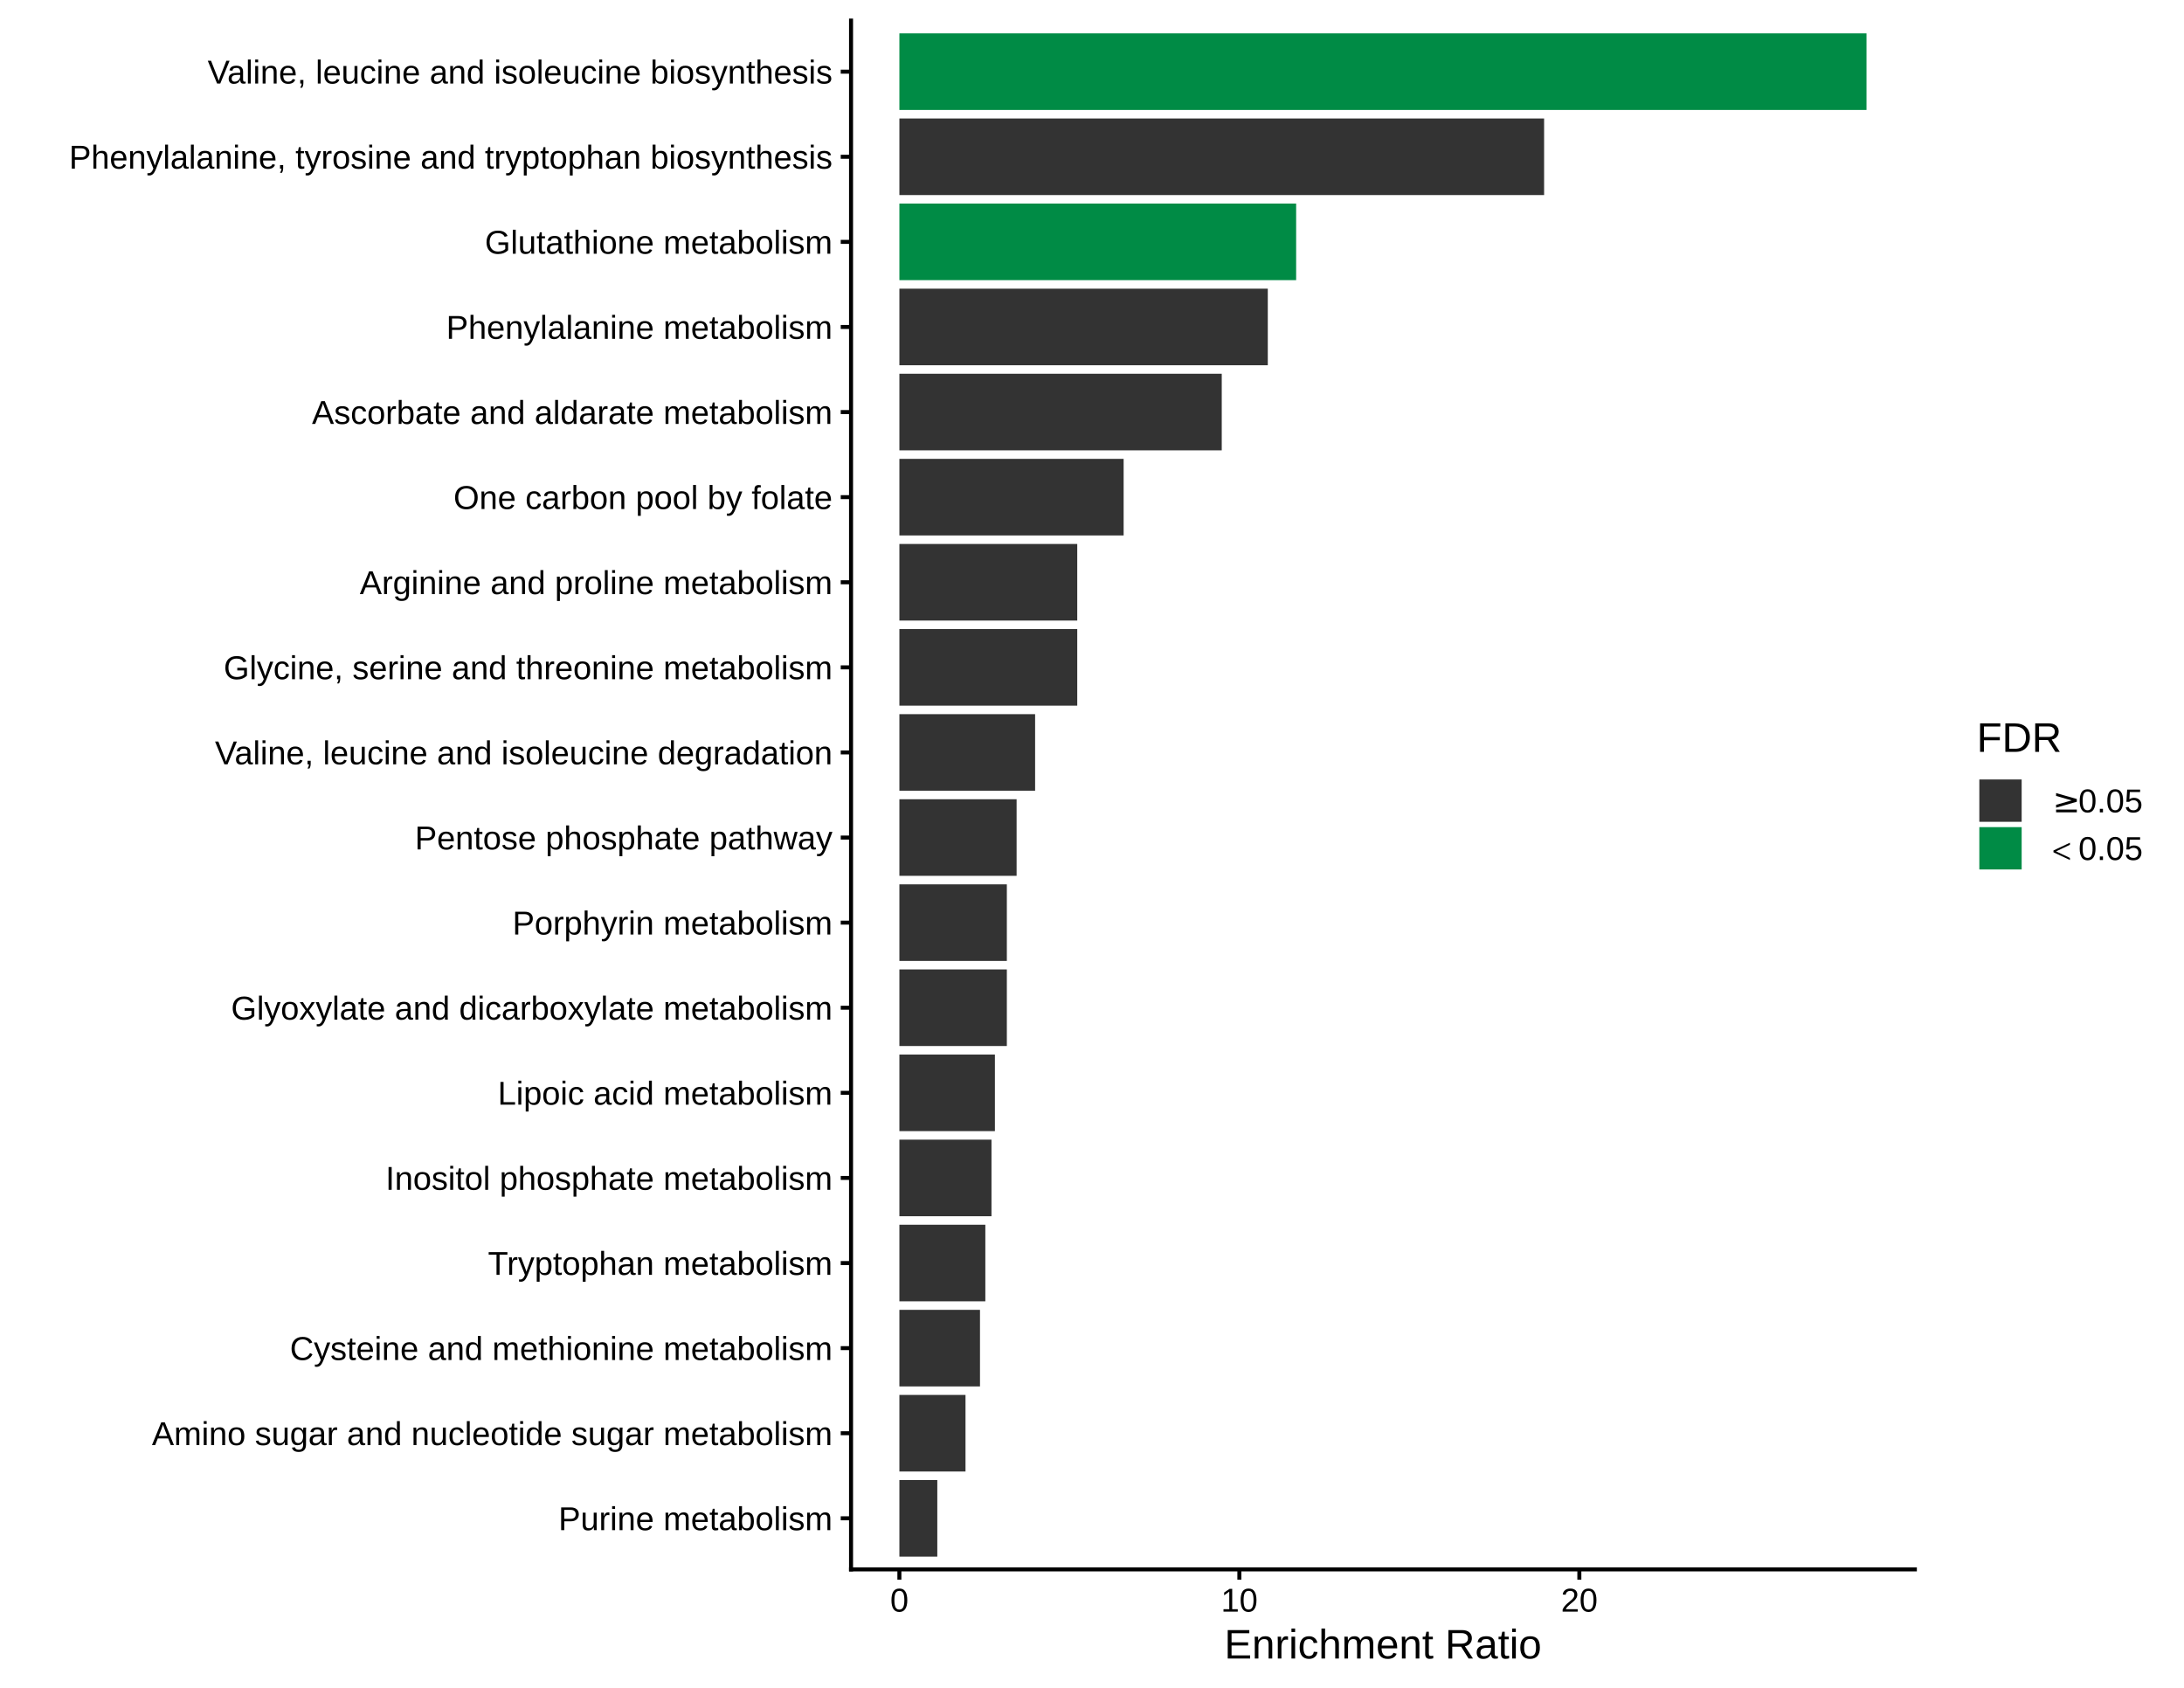
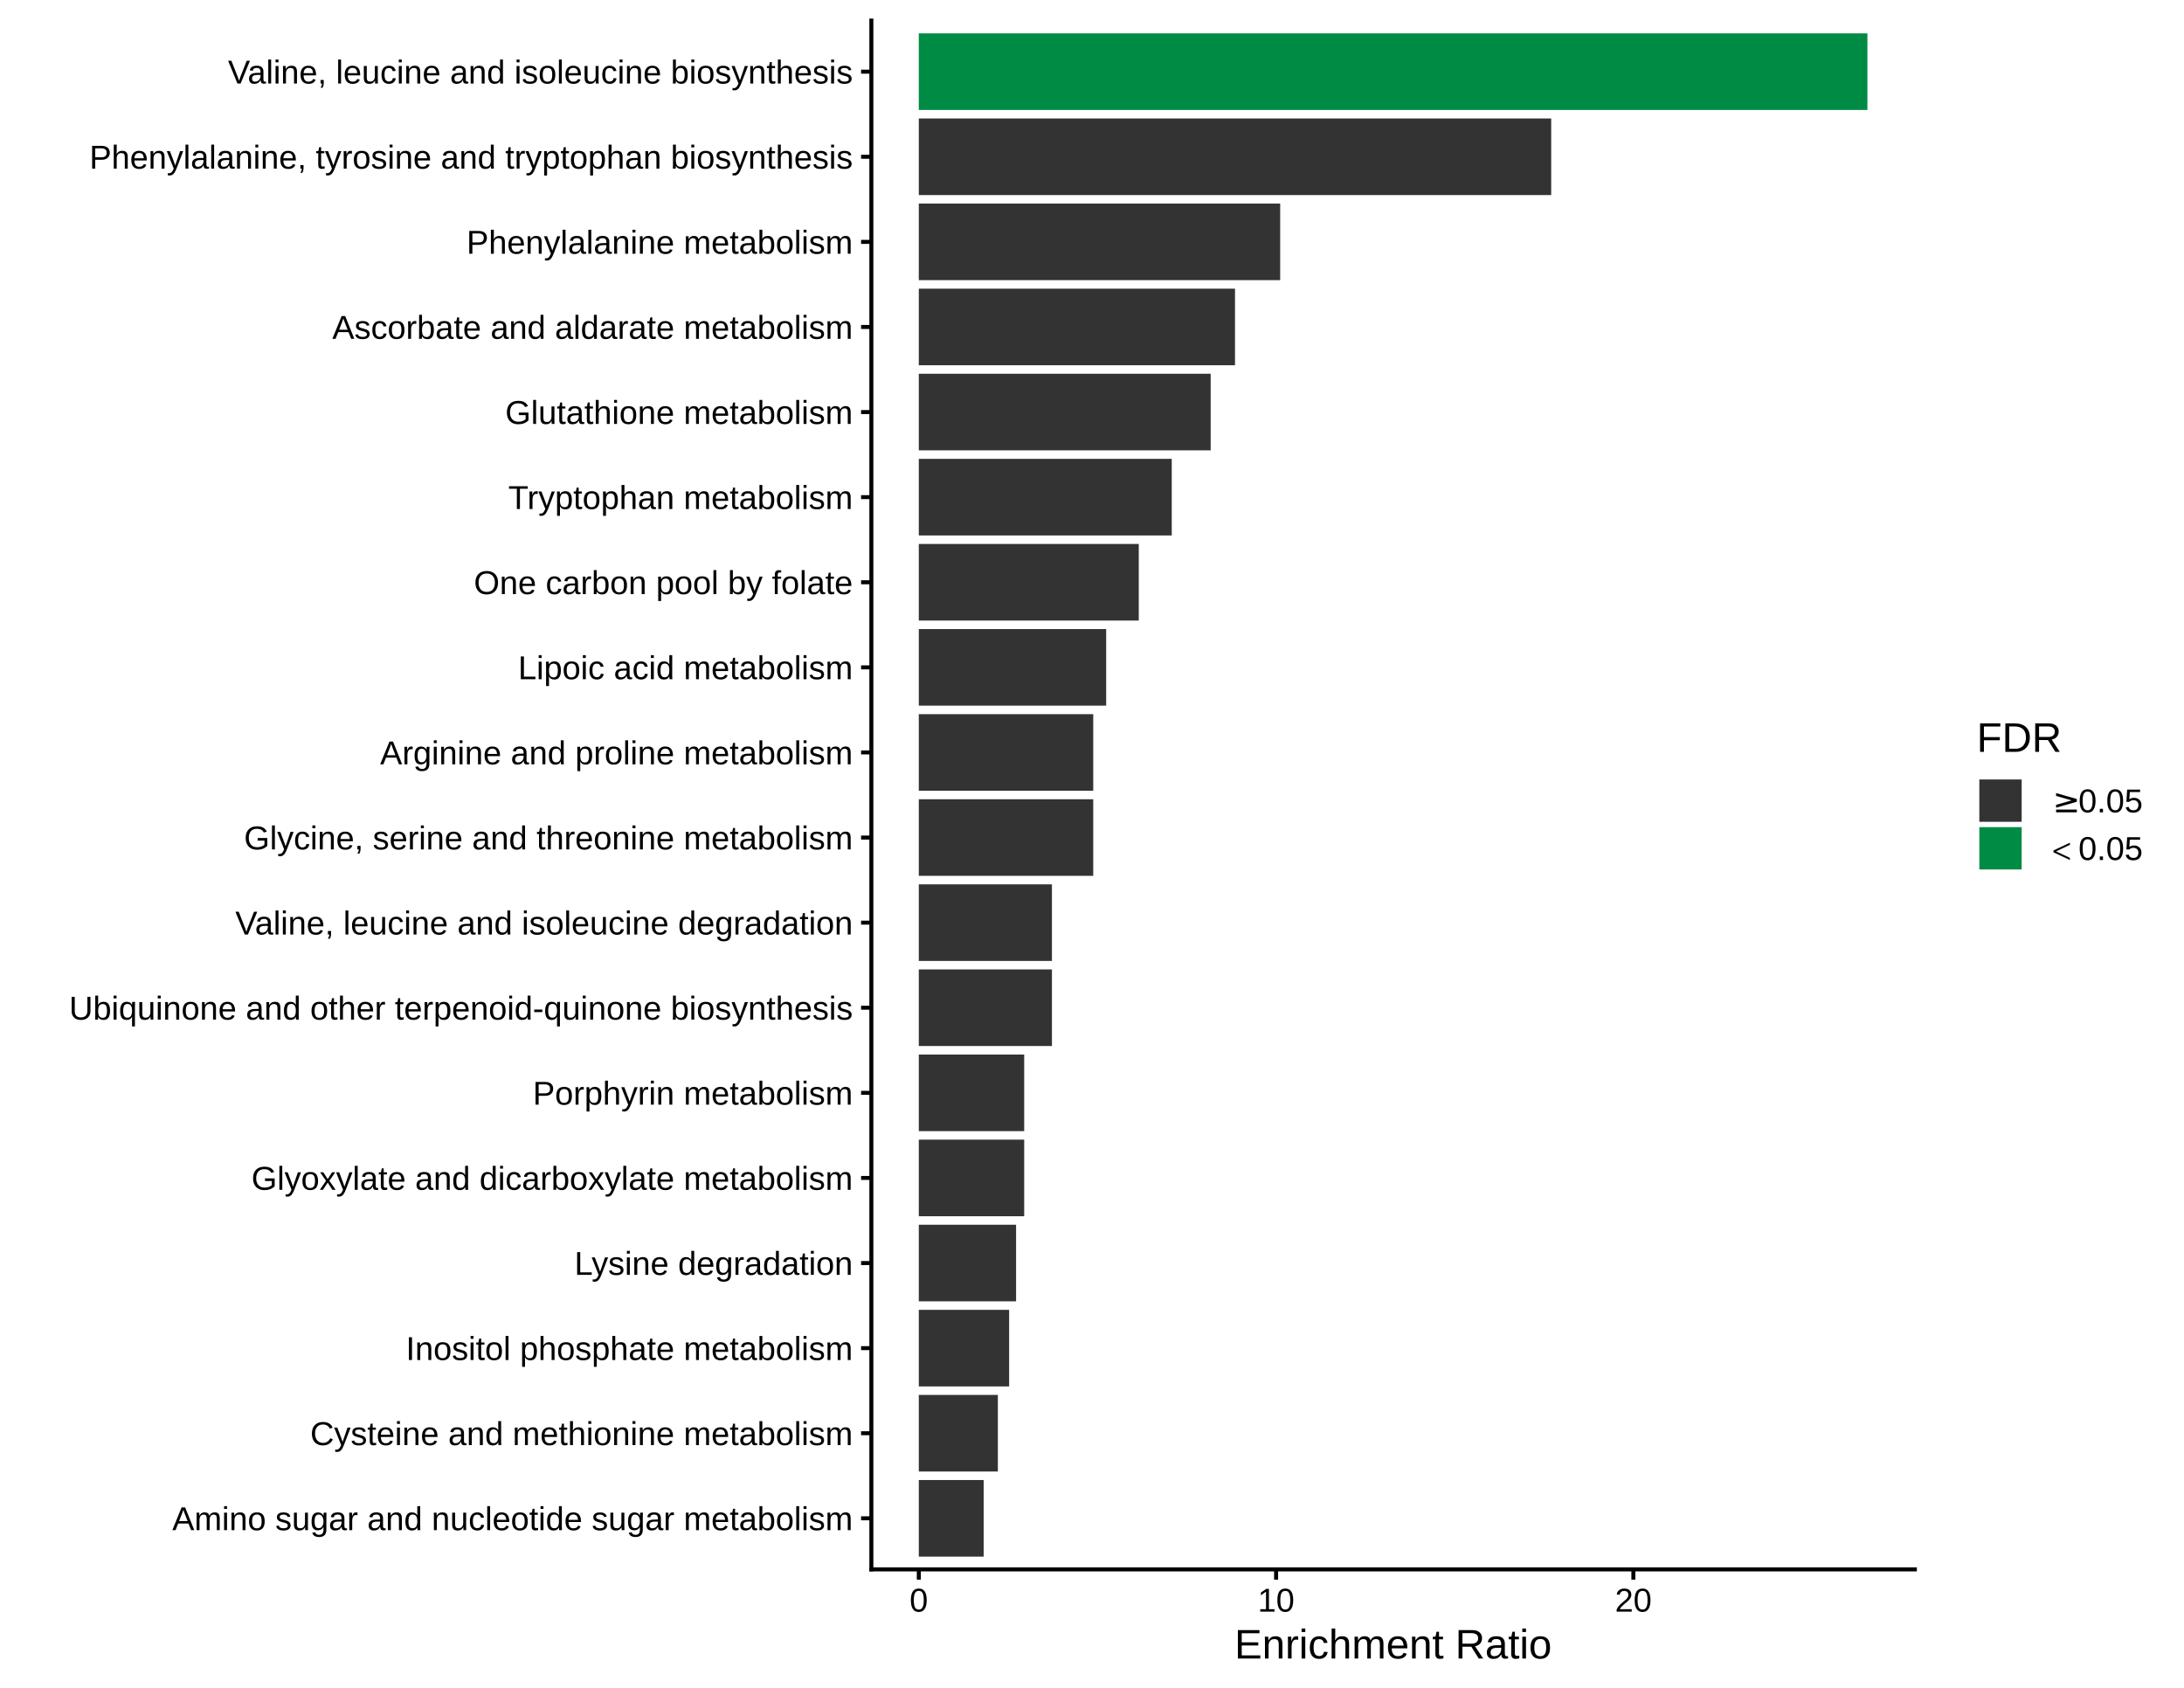
<svg xmlns="http://www.w3.org/2000/svg" width="792.00pt" height="612.00pt" viewBox="0 0 792.00 612.00">
  <g class="svglite">
    <defs>
      <style type="text/css">
    .svglite line, .svglite polyline, .svglite polygon, .svglite path, .svglite rect, .svglite circle {
      fill: none;
      stroke: #000000;
      stroke-linecap: round;
      stroke-linejoin: round;
      stroke-miterlimit: 10.00;
    }
    .svglite text {
      white-space: pre;
    }
    .svglite g.glyphgroup path {
      fill: inherit;
      stroke: none;
    }
  </style>
    </defs>
    <rect width="100%" height="100%" style="stroke: none; fill: #FFFFFF;" />
    <defs>
      <clipPath id="cpMC4wMHw3OTIuMDB8MC4wMHw2MTIuMDA=">
        <rect x="0.00" y="0.00" width="792.00" height="612.00" />
      </clipPath>
    </defs>
    <g clip-path="url(#cpMC4wMHw3OTIuMDB8MC4wMHw2MTIuMDA=)">
-       <rect x="0.00" y="0.00" width="792.00" height="612.00" style="stroke-width: 1.45; stroke: #FFFFFF; fill: #FFFFFF;" />
+       <rect x="0" y="0.00" width="792.00" height="612.00" style="stroke-width: 1.45; stroke: #FFFFFF; fill: #FFFFFF;" />
    </g>
    <defs>
-       <clipPath id="cpMzA4LjYyfDY5NC40MHw3LjQ3fDU2OS4wNQ==">
-         <rect x="308.62" y="7.47" width="385.78" height="561.58" />
+       <clipPath id="cpMzE1Ljk5fDY5NC40MHw3LjQ3fDU2OS4wNQ==">
+         <rect x="315.99" y="7.47" width="378.41" height="561.58" />
      </clipPath>
    </defs>
-     <g clip-path="url(#cpMzA4LjYyfDY5NC40MHw3LjQ3fDU2OS4wNQ==)">
-       <rect x="308.62" y="7.47" width="385.78" height="561.58" style="stroke-width: 1.45; stroke: none; fill: #FFFFFF;" />
-       <rect x="326.15" y="12.10" width="350.71" height="27.77" style="stroke-width: 1.45; stroke: none; stroke-linecap: butt; stroke-linejoin: miter; fill: #008B45;" />
-       <rect x="326.15" y="42.96" width="233.80" height="27.77" style="stroke-width: 1.45; stroke: none; stroke-linecap: butt; stroke-linejoin: miter; fill: #333333;" />
-       <rect x="326.15" y="73.81" width="143.88" height="27.77" style="stroke-width: 1.45; stroke: none; stroke-linecap: butt; stroke-linejoin: miter; fill: #008B45;" />
-       <rect x="326.15" y="104.67" width="133.60" height="27.77" style="stroke-width: 1.45; stroke: none; stroke-linecap: butt; stroke-linejoin: miter; fill: #333333;" />
-       <rect x="326.15" y="135.52" width="116.90" height="27.77" style="stroke-width: 1.45; stroke: none; stroke-linecap: butt; stroke-linejoin: miter; fill: #333333;" />
-       <rect x="326.15" y="166.38" width="81.32" height="27.77" style="stroke-width: 1.45; stroke: none; stroke-linecap: butt; stroke-linejoin: miter; fill: #333333;" />
-       <rect x="326.15" y="197.24" width="64.50" height="27.77" style="stroke-width: 1.45; stroke: none; stroke-linecap: butt; stroke-linejoin: miter; fill: #333333;" />
-       <rect x="326.15" y="228.09" width="64.50" height="27.77" style="stroke-width: 1.45; stroke: none; stroke-linecap: butt; stroke-linejoin: miter; fill: #333333;" />
-       <rect x="326.15" y="258.95" width="49.22" height="27.77" style="stroke-width: 1.45; stroke: none; stroke-linecap: butt; stroke-linejoin: miter; fill: #333333;" />
-       <rect x="326.15" y="289.80" width="42.51" height="27.77" style="stroke-width: 1.45; stroke: none; stroke-linecap: butt; stroke-linejoin: miter; fill: #333333;" />
-       <rect x="326.15" y="320.66" width="38.97" height="27.77" style="stroke-width: 1.45; stroke: none; stroke-linecap: butt; stroke-linejoin: miter; fill: #333333;" />
-       <rect x="326.15" y="351.51" width="38.97" height="27.77" style="stroke-width: 1.45; stroke: none; stroke-linecap: butt; stroke-linejoin: miter; fill: #333333;" />
-       <rect x="326.15" y="382.37" width="34.64" height="27.77" style="stroke-width: 1.45; stroke: none; stroke-linecap: butt; stroke-linejoin: miter; fill: #333333;" />
-       <rect x="326.15" y="413.23" width="33.40" height="27.77" style="stroke-width: 1.45; stroke: none; stroke-linecap: butt; stroke-linejoin: miter; fill: #333333;" />
-       <rect x="326.15" y="444.08" width="31.17" height="27.77" style="stroke-width: 1.45; stroke: none; stroke-linecap: butt; stroke-linejoin: miter; fill: #333333;" />
-       <rect x="326.15" y="474.94" width="29.23" height="27.77" style="stroke-width: 1.45; stroke: none; stroke-linecap: butt; stroke-linejoin: miter; fill: #333333;" />
-       <rect x="326.15" y="505.79" width="23.98" height="27.77" style="stroke-width: 1.45; stroke: none; stroke-linecap: butt; stroke-linejoin: miter; fill: #333333;" />
-       <rect x="326.15" y="536.65" width="13.75" height="27.77" style="stroke-width: 1.45; stroke: none; stroke-linecap: butt; stroke-linejoin: miter; fill: #333333;" />
+     <g clip-path="url(#cpMzE1Ljk5fDY5NC40MHw3LjQ3fDU2OS4wNQ==)">
+       <rect x="315.99" y="7.47" width="378.41" height="561.58" style="stroke-width: 1.45; stroke: none; fill: #FFFFFF;" />
+       <rect x="333.19" y="12.10" width="344.01" height="27.77" style="stroke-width: 1.45; stroke: none; stroke-linecap: butt; stroke-linejoin: miter; fill: #008B45;" />
+       <rect x="333.19" y="42.96" width="229.33" height="27.77" style="stroke-width: 1.45; stroke: none; stroke-linecap: butt; stroke-linejoin: miter; fill: #333333;" />
+       <rect x="333.19" y="73.81" width="131.05" height="27.77" style="stroke-width: 1.45; stroke: none; stroke-linecap: butt; stroke-linejoin: miter; fill: #333333;" />
+       <rect x="333.19" y="104.67" width="114.67" height="27.77" style="stroke-width: 1.45; stroke: none; stroke-linecap: butt; stroke-linejoin: miter; fill: #333333;" />
+       <rect x="333.19" y="135.52" width="105.84" height="27.77" style="stroke-width: 1.45; stroke: none; stroke-linecap: butt; stroke-linejoin: miter; fill: #333333;" />
+       <rect x="333.19" y="166.38" width="91.73" height="27.77" style="stroke-width: 1.45; stroke: none; stroke-linecap: butt; stroke-linejoin: miter; fill: #333333;" />
+       <rect x="333.19" y="197.24" width="79.77" height="27.77" style="stroke-width: 1.45; stroke: none; stroke-linecap: butt; stroke-linejoin: miter; fill: #333333;" />
+       <rect x="333.19" y="228.09" width="67.95" height="27.77" style="stroke-width: 1.45; stroke: none; stroke-linecap: butt; stroke-linejoin: miter; fill: #333333;" />
+       <rect x="333.19" y="258.95" width="63.26" height="27.77" style="stroke-width: 1.45; stroke: none; stroke-linecap: butt; stroke-linejoin: miter; fill: #333333;" />
+       <rect x="333.19" y="289.80" width="63.26" height="27.77" style="stroke-width: 1.45; stroke: none; stroke-linecap: butt; stroke-linejoin: miter; fill: #333333;" />
+       <rect x="333.19" y="320.66" width="48.28" height="27.77" style="stroke-width: 1.45; stroke: none; stroke-linecap: butt; stroke-linejoin: miter; fill: #333333;" />
+       <rect x="333.19" y="351.51" width="48.28" height="27.77" style="stroke-width: 1.45; stroke: none; stroke-linecap: butt; stroke-linejoin: miter; fill: #333333;" />
+       <rect x="333.19" y="382.37" width="38.22" height="27.77" style="stroke-width: 1.45; stroke: none; stroke-linecap: butt; stroke-linejoin: miter; fill: #333333;" />
+       <rect x="333.19" y="413.23" width="38.22" height="27.77" style="stroke-width: 1.45; stroke: none; stroke-linecap: butt; stroke-linejoin: miter; fill: #333333;" />
+       <rect x="333.19" y="444.08" width="35.28" height="27.77" style="stroke-width: 1.45; stroke: none; stroke-linecap: butt; stroke-linejoin: miter; fill: #333333;" />
+       <rect x="333.19" y="474.94" width="32.76" height="27.77" style="stroke-width: 1.45; stroke: none; stroke-linecap: butt; stroke-linejoin: miter; fill: #333333;" />
+       <rect x="333.19" y="505.79" width="28.67" height="27.77" style="stroke-width: 1.45; stroke: none; stroke-linecap: butt; stroke-linejoin: miter; fill: #333333;" />
+       <rect x="333.19" y="536.65" width="23.52" height="27.77" style="stroke-width: 1.45; stroke: none; stroke-linecap: butt; stroke-linejoin: miter; fill: #333333;" />
    </g>
    <g clip-path="url(#cpMC4wMHw3OTIuMDB8MC4wMHw2MTIuMDA=)">
-       <polyline points="308.62,569.05 308.62,7.47 " style="stroke-width: 1.45; stroke-linecap: square;" />
-       <text x="301.89" y="554.83" text-anchor="end" style="font-size: 12.00px; font-family: &quot;Arial&quot;;" textLength="99.38px" lengthAdjust="spacingAndGlyphs">Purine metabolism</text>
-       <text x="301.89" y="523.98" text-anchor="end" style="font-size: 12.00px; font-family: &quot;Arial&quot;;" textLength="246.77px" lengthAdjust="spacingAndGlyphs">Amino sugar and nucleotide sugar metabolism</text>
-       <text x="301.89" y="493.12" text-anchor="end" style="font-size: 12.00px; font-family: &quot;Arial&quot;;" textLength="196.75px" lengthAdjust="spacingAndGlyphs">Cysteine and methionine metabolism</text>
-       <text x="301.89" y="462.26" text-anchor="end" style="font-size: 12.00px; font-family: &quot;Arial&quot;;" textLength="124.94px" lengthAdjust="spacingAndGlyphs">Tryptophan metabolism</text>
-       <text x="301.89" y="431.41" text-anchor="end" style="font-size: 12.00px; font-family: &quot;Arial&quot;;" textLength="162.06px" lengthAdjust="spacingAndGlyphs">Inositol phosphate metabolism</text>
-       <text x="301.89" y="400.55" text-anchor="end" style="font-size: 12.00px; font-family: &quot;Arial&quot;;" textLength="121.39px" lengthAdjust="spacingAndGlyphs">Lipoic acid metabolism</text>
-       <text x="301.89" y="369.70" text-anchor="end" style="font-size: 12.00px; font-family: &quot;Arial&quot;;" textLength="218.08px" lengthAdjust="spacingAndGlyphs">Glyoxylate and dicarboxylate metabolism</text>
-       <text x="301.89" y="338.84" text-anchor="end" style="font-size: 12.00px; font-family: &quot;Arial&quot;;" textLength="116.05px" lengthAdjust="spacingAndGlyphs">Porphyrin metabolism</text>
-       <text x="301.89" y="307.99" text-anchor="end" style="font-size: 12.00px; font-family: &quot;Arial&quot;;" textLength="151.39px" lengthAdjust="spacingAndGlyphs">Pentose phosphate pathway</text>
-       <text x="301.89" y="277.13" text-anchor="end" style="font-size: 12.00px; font-family: &quot;Arial&quot;;" textLength="223.91px" lengthAdjust="spacingAndGlyphs">Valine, leucine and isoleucine degradation</text>
-       <text x="301.89" y="246.27" text-anchor="end" style="font-size: 12.00px; font-family: &quot;Arial&quot;;" textLength="220.75px" lengthAdjust="spacingAndGlyphs">Glycine, serine and threonine metabolism</text>
-       <text x="301.89" y="215.42" text-anchor="end" style="font-size: 12.00px; font-family: &quot;Arial&quot;;" textLength="171.42px" lengthAdjust="spacingAndGlyphs">Arginine and proline metabolism</text>
-       <text x="301.89" y="184.56" text-anchor="end" style="font-size: 12.00px; font-family: &quot;Arial&quot;;" textLength="137.38px" lengthAdjust="spacingAndGlyphs">One carbon pool by folate</text>
-       <text x="301.89" y="153.71" text-anchor="end" style="font-size: 12.00px; font-family: &quot;Arial&quot;;" textLength="188.73px" lengthAdjust="spacingAndGlyphs">Ascorbate and aldarate metabolism</text>
-       <text x="301.89" y="122.85" text-anchor="end" style="font-size: 12.00px; font-family: &quot;Arial&quot;;" textLength="140.08px" lengthAdjust="spacingAndGlyphs">Phenylalanine metabolism</text>
-       <text x="301.89" y="92.00" text-anchor="end" style="font-size: 12.00px; font-family: &quot;Arial&quot;;" textLength="126.05px" lengthAdjust="spacingAndGlyphs">Glutathione metabolism</text>
-       <text x="301.89" y="61.14" text-anchor="end" style="font-size: 12.00px; font-family: &quot;Arial&quot;;" textLength="276.78px" lengthAdjust="spacingAndGlyphs">Phenylalanine, tyrosine and tryptophan biosynthesis</text>
-       <text x="301.89" y="30.28" text-anchor="end" style="font-size: 12.00px; font-family: &quot;Arial&quot;;" textLength="226.56px" lengthAdjust="spacingAndGlyphs">Valine, leucine and isoleucine biosynthesis</text>
-       <polyline points="304.88,550.53 308.62,550.53 " style="stroke-width: 1.45; stroke-linecap: butt;" />
-       <polyline points="304.88,519.68 308.62,519.68 " style="stroke-width: 1.45; stroke-linecap: butt;" />
-       <polyline points="304.88,488.82 308.62,488.82 " style="stroke-width: 1.45; stroke-linecap: butt;" />
-       <polyline points="304.88,457.97 308.62,457.97 " style="stroke-width: 1.45; stroke-linecap: butt;" />
-       <polyline points="304.88,427.11 308.62,427.11 " style="stroke-width: 1.45; stroke-linecap: butt;" />
-       <polyline points="304.88,396.25 308.62,396.25 " style="stroke-width: 1.45; stroke-linecap: butt;" />
-       <polyline points="304.88,365.40 308.62,365.40 " style="stroke-width: 1.45; stroke-linecap: butt;" />
-       <polyline points="304.88,334.54 308.62,334.54 " style="stroke-width: 1.45; stroke-linecap: butt;" />
-       <polyline points="304.88,303.69 308.62,303.69 " style="stroke-width: 1.45; stroke-linecap: butt;" />
-       <polyline points="304.88,272.83 308.62,272.83 " style="stroke-width: 1.45; stroke-linecap: butt;" />
-       <polyline points="304.88,241.98 308.62,241.98 " style="stroke-width: 1.45; stroke-linecap: butt;" />
-       <polyline points="304.88,211.12 308.62,211.12 " style="stroke-width: 1.45; stroke-linecap: butt;" />
-       <polyline points="304.88,180.26 308.62,180.26 " style="stroke-width: 1.45; stroke-linecap: butt;" />
-       <polyline points="304.88,149.41 308.62,149.41 " style="stroke-width: 1.45; stroke-linecap: butt;" />
-       <polyline points="304.88,118.55 308.62,118.55 " style="stroke-width: 1.45; stroke-linecap: butt;" />
-       <polyline points="304.88,87.70 308.62,87.70 " style="stroke-width: 1.45; stroke-linecap: butt;" />
-       <polyline points="304.88,56.84 308.62,56.84 " style="stroke-width: 1.45; stroke-linecap: butt;" />
-       <polyline points="304.88,25.99 308.62,25.99 " style="stroke-width: 1.45; stroke-linecap: butt;" />
-       <polyline points="308.62,569.05 694.40,569.05 " style="stroke-width: 1.45; stroke-linecap: square;" />
-       <polyline points="326.15,572.78 326.15,569.05 " style="stroke-width: 1.45; stroke-linecap: butt;" />
-       <polyline points="449.44,572.78 449.44,569.05 " style="stroke-width: 1.45; stroke-linecap: butt;" />
-       <polyline points="572.73,572.78 572.73,569.05 " style="stroke-width: 1.45; stroke-linecap: butt;" />
-       <text x="326.15" y="584.37" text-anchor="middle" style="font-size: 12.00px; font-family: &quot;Arial&quot;;" textLength="6.67px" lengthAdjust="spacingAndGlyphs">0</text>
-       <text x="449.44" y="584.37" text-anchor="middle" style="font-size: 12.00px; font-family: &quot;Arial&quot;;" textLength="13.34px" lengthAdjust="spacingAndGlyphs">10</text>
-       <text x="572.73" y="584.37" text-anchor="middle" style="font-size: 12.00px; font-family: &quot;Arial&quot;;" textLength="13.34px" lengthAdjust="spacingAndGlyphs">20</text>
-       <text x="501.51" y="601.37" text-anchor="middle" style="font-size: 15.00px; font-family: &quot;Arial&quot;;" textLength="115.06px" lengthAdjust="spacingAndGlyphs">Enrichment Ratio</text>
+       <polyline points="315.99,569.05 315.99,7.47 " style="stroke-width: 1.45; stroke-linecap: square;" />
+       <text x="309.27" y="554.83" text-anchor="end" style="font-size: 12.00px; font-family: &quot;Arial&quot;;" textLength="246.77px" lengthAdjust="spacingAndGlyphs">Amino sugar and nucleotide sugar metabolism</text>
+       <text x="309.27" y="523.98" text-anchor="end" style="font-size: 12.00px; font-family: &quot;Arial&quot;;" textLength="196.75px" lengthAdjust="spacingAndGlyphs">Cysteine and methionine metabolism</text>
+       <text x="309.27" y="493.12" text-anchor="end" style="font-size: 12.00px; font-family: &quot;Arial&quot;;" textLength="162.06px" lengthAdjust="spacingAndGlyphs">Inositol phosphate metabolism</text>
+       <text x="309.27" y="462.26" text-anchor="end" style="font-size: 12.00px; font-family: &quot;Arial&quot;;" textLength="100.95px" lengthAdjust="spacingAndGlyphs">Lysine degradation</text>
+       <text x="309.27" y="431.41" text-anchor="end" style="font-size: 12.00px; font-family: &quot;Arial&quot;;" textLength="218.08px" lengthAdjust="spacingAndGlyphs">Glyoxylate and dicarboxylate metabolism</text>
+       <text x="309.27" y="400.55" text-anchor="end" style="font-size: 12.00px; font-family: &quot;Arial&quot;;" textLength="116.05px" lengthAdjust="spacingAndGlyphs">Porphyrin metabolism</text>
+       <text x="309.27" y="369.70" text-anchor="end" style="font-size: 12.00px; font-family: &quot;Arial&quot;;" textLength="284.16px" lengthAdjust="spacingAndGlyphs">Ubiquinone and other terpenoid-quinone biosynthesis</text>
+       <text x="309.27" y="338.84" text-anchor="end" style="font-size: 12.00px; font-family: &quot;Arial&quot;;" textLength="223.91px" lengthAdjust="spacingAndGlyphs">Valine, leucine and isoleucine degradation</text>
+       <text x="309.27" y="307.99" text-anchor="end" style="font-size: 12.00px; font-family: &quot;Arial&quot;;" textLength="220.75px" lengthAdjust="spacingAndGlyphs">Glycine, serine and threonine metabolism</text>
+       <text x="309.27" y="277.13" text-anchor="end" style="font-size: 12.00px; font-family: &quot;Arial&quot;;" textLength="171.42px" lengthAdjust="spacingAndGlyphs">Arginine and proline metabolism</text>
+       <text x="309.27" y="246.27" text-anchor="end" style="font-size: 12.00px; font-family: &quot;Arial&quot;;" textLength="121.39px" lengthAdjust="spacingAndGlyphs">Lipoic acid metabolism</text>
+       <text x="309.27" y="215.42" text-anchor="end" style="font-size: 12.00px; font-family: &quot;Arial&quot;;" textLength="137.38px" lengthAdjust="spacingAndGlyphs">One carbon pool by folate</text>
+       <text x="309.27" y="184.56" text-anchor="end" style="font-size: 12.00px; font-family: &quot;Arial&quot;;" textLength="124.94px" lengthAdjust="spacingAndGlyphs">Tryptophan metabolism</text>
+       <text x="309.27" y="153.71" text-anchor="end" style="font-size: 12.00px; font-family: &quot;Arial&quot;;" textLength="126.05px" lengthAdjust="spacingAndGlyphs">Glutathione metabolism</text>
+       <text x="309.27" y="122.85" text-anchor="end" style="font-size: 12.00px; font-family: &quot;Arial&quot;;" textLength="188.73px" lengthAdjust="spacingAndGlyphs">Ascorbate and aldarate metabolism</text>
+       <text x="309.27" y="92.00" text-anchor="end" style="font-size: 12.00px; font-family: &quot;Arial&quot;;" textLength="140.08px" lengthAdjust="spacingAndGlyphs">Phenylalanine metabolism</text>
+       <text x="309.27" y="61.14" text-anchor="end" style="font-size: 12.00px; font-family: &quot;Arial&quot;;" textLength="276.78px" lengthAdjust="spacingAndGlyphs">Phenylalanine, tyrosine and tryptophan biosynthesis</text>
+       <text x="309.27" y="30.28" text-anchor="end" style="font-size: 12.00px; font-family: &quot;Arial&quot;;" textLength="226.56px" lengthAdjust="spacingAndGlyphs">Valine, leucine and isoleucine biosynthesis</text>
+       <polyline points="312.26,550.53 315.99,550.53 " style="stroke-width: 1.45; stroke-linecap: butt;" />
+       <polyline points="312.26,519.68 315.99,519.68 " style="stroke-width: 1.45; stroke-linecap: butt;" />
+       <polyline points="312.26,488.82 315.99,488.82 " style="stroke-width: 1.45; stroke-linecap: butt;" />
+       <polyline points="312.26,457.97 315.99,457.97 " style="stroke-width: 1.45; stroke-linecap: butt;" />
+       <polyline points="312.26,427.11 315.99,427.11 " style="stroke-width: 1.45; stroke-linecap: butt;" />
+       <polyline points="312.26,396.25 315.99,396.25 " style="stroke-width: 1.45; stroke-linecap: butt;" />
+       <polyline points="312.26,365.40 315.99,365.40 " style="stroke-width: 1.45; stroke-linecap: butt;" />
+       <polyline points="312.26,334.54 315.99,334.54 " style="stroke-width: 1.45; stroke-linecap: butt;" />
+       <polyline points="312.26,303.69 315.99,303.69 " style="stroke-width: 1.45; stroke-linecap: butt;" />
+       <polyline points="312.26,272.83 315.99,272.83 " style="stroke-width: 1.45; stroke-linecap: butt;" />
+       <polyline points="312.26,241.98 315.99,241.98 " style="stroke-width: 1.45; stroke-linecap: butt;" />
+       <polyline points="312.26,211.12 315.99,211.12 " style="stroke-width: 1.45; stroke-linecap: butt;" />
+       <polyline points="312.26,180.26 315.99,180.26 " style="stroke-width: 1.45; stroke-linecap: butt;" />
+       <polyline points="312.26,149.41 315.99,149.41 " style="stroke-width: 1.45; stroke-linecap: butt;" />
+       <polyline points="312.26,118.55 315.99,118.55 " style="stroke-width: 1.45; stroke-linecap: butt;" />
+       <polyline points="312.26,87.70 315.99,87.70 " style="stroke-width: 1.45; stroke-linecap: butt;" />
+       <polyline points="312.26,56.84 315.99,56.84 " style="stroke-width: 1.45; stroke-linecap: butt;" />
+       <polyline points="312.26,25.99 315.99,25.99 " style="stroke-width: 1.45; stroke-linecap: butt;" />
+       <polyline points="315.99,569.05 694.40,569.05 " style="stroke-width: 1.45; stroke-linecap: square;" />
+       <polyline points="333.19,572.78 333.19,569.05 " style="stroke-width: 1.45; stroke-linecap: butt;" />
+       <polyline points="462.76,572.78 462.76,569.05 " style="stroke-width: 1.45; stroke-linecap: butt;" />
+       <polyline points="592.32,572.78 592.32,569.05 " style="stroke-width: 1.45; stroke-linecap: butt;" />
+       <text x="333.19" y="584.37" text-anchor="middle" style="font-size: 12.00px; font-family: &quot;Arial&quot;;" textLength="6.67px" lengthAdjust="spacingAndGlyphs">0</text>
+       <text x="462.76" y="584.37" text-anchor="middle" style="font-size: 12.00px; font-family: &quot;Arial&quot;;" textLength="13.34px" lengthAdjust="spacingAndGlyphs">10</text>
+       <text x="592.32" y="584.37" text-anchor="middle" style="font-size: 12.00px; font-family: &quot;Arial&quot;;" textLength="13.34px" lengthAdjust="spacingAndGlyphs">20</text>
+       <text x="505.20" y="601.37" text-anchor="middle" style="font-size: 15.00px; font-family: &quot;Arial&quot;;" textLength="115.06px" lengthAdjust="spacingAndGlyphs">Enrichment Ratio</text>
      <rect x="709.34" y="252.82" width="75.18" height="70.88" style="stroke-width: 1.45; stroke: none; fill: #FFFFFF;" />
      <text x="716.82" y="272.61" style="font-size: 15.00px; font-family: &quot;Arial&quot;;" textLength="30.81px" lengthAdjust="spacingAndGlyphs">FDR</text>
      <rect x="716.82" y="281.67" width="17.28" height="17.28" style="stroke-width: 1.45; stroke: none; fill: #FFFFFF;" />
      <rect x="717.78" y="282.63" width="15.35" height="15.35" style="stroke-width: 1.45; stroke: none; stroke-linecap: butt; stroke-linejoin: miter; fill: #333333;" />
      <rect x="716.82" y="298.95" width="17.28" height="17.28" style="stroke-width: 1.45; stroke: none; fill: #FFFFFF;" />
      <rect x="717.78" y="299.91" width="15.35" height="15.35" style="stroke-width: 1.45; stroke: none; stroke-linecap: butt; stroke-linejoin: miter; fill: #008B45;" />
      <text x="744.35" y="294.55" style="font-size: 12.00px; font-family: &quot;Symbol&quot;;" textLength="6.59px" lengthAdjust="spacingAndGlyphs">≥</text>
      <text x="753.71" y="294.55" style="font-size: 12.00px; font-family: &quot;Arial&quot;;" textLength="23.34px" lengthAdjust="spacingAndGlyphs">0.05</text>
      <text x="744.35" y="311.83" style="font-size: 12.00px; font-family: &quot;Symbol&quot;;" textLength="6.59px" lengthAdjust="spacingAndGlyphs">&lt;</text>
      <text x="753.71" y="311.83" style="font-size: 12.00px; font-family: &quot;Arial&quot;;" textLength="23.34px" lengthAdjust="spacingAndGlyphs">0.05</text>
    </g>
  </g>
</svg>
